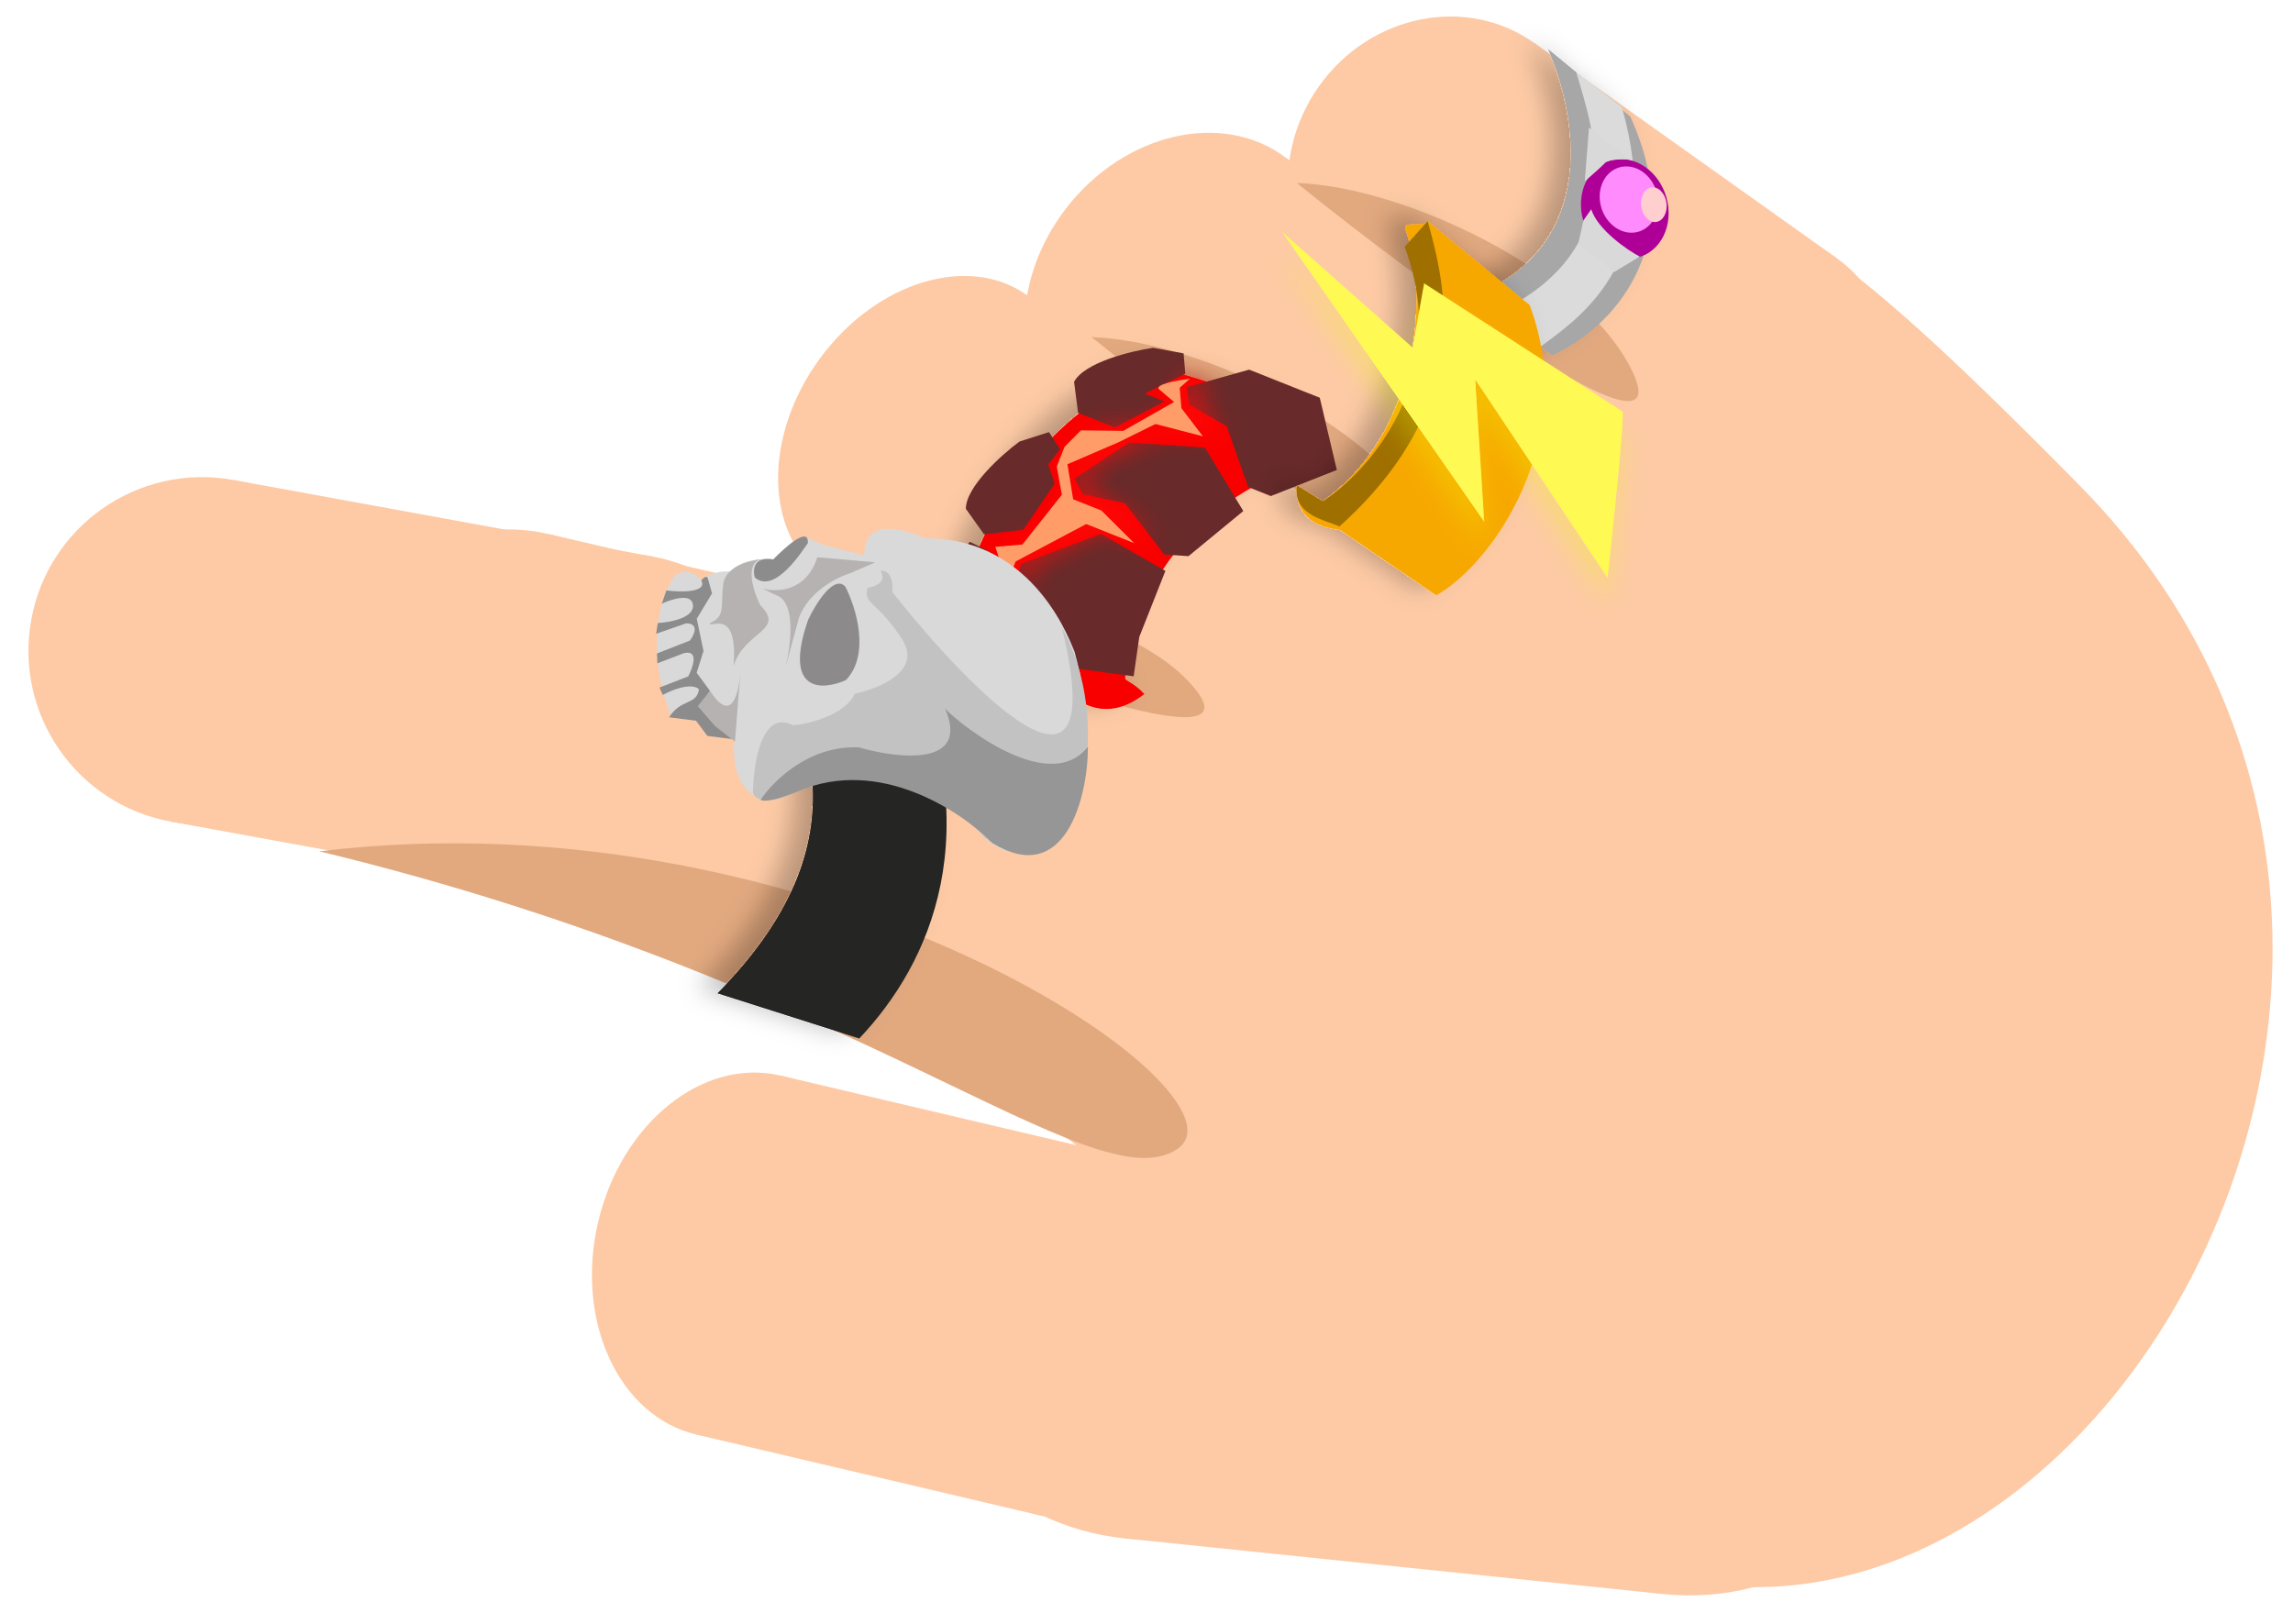
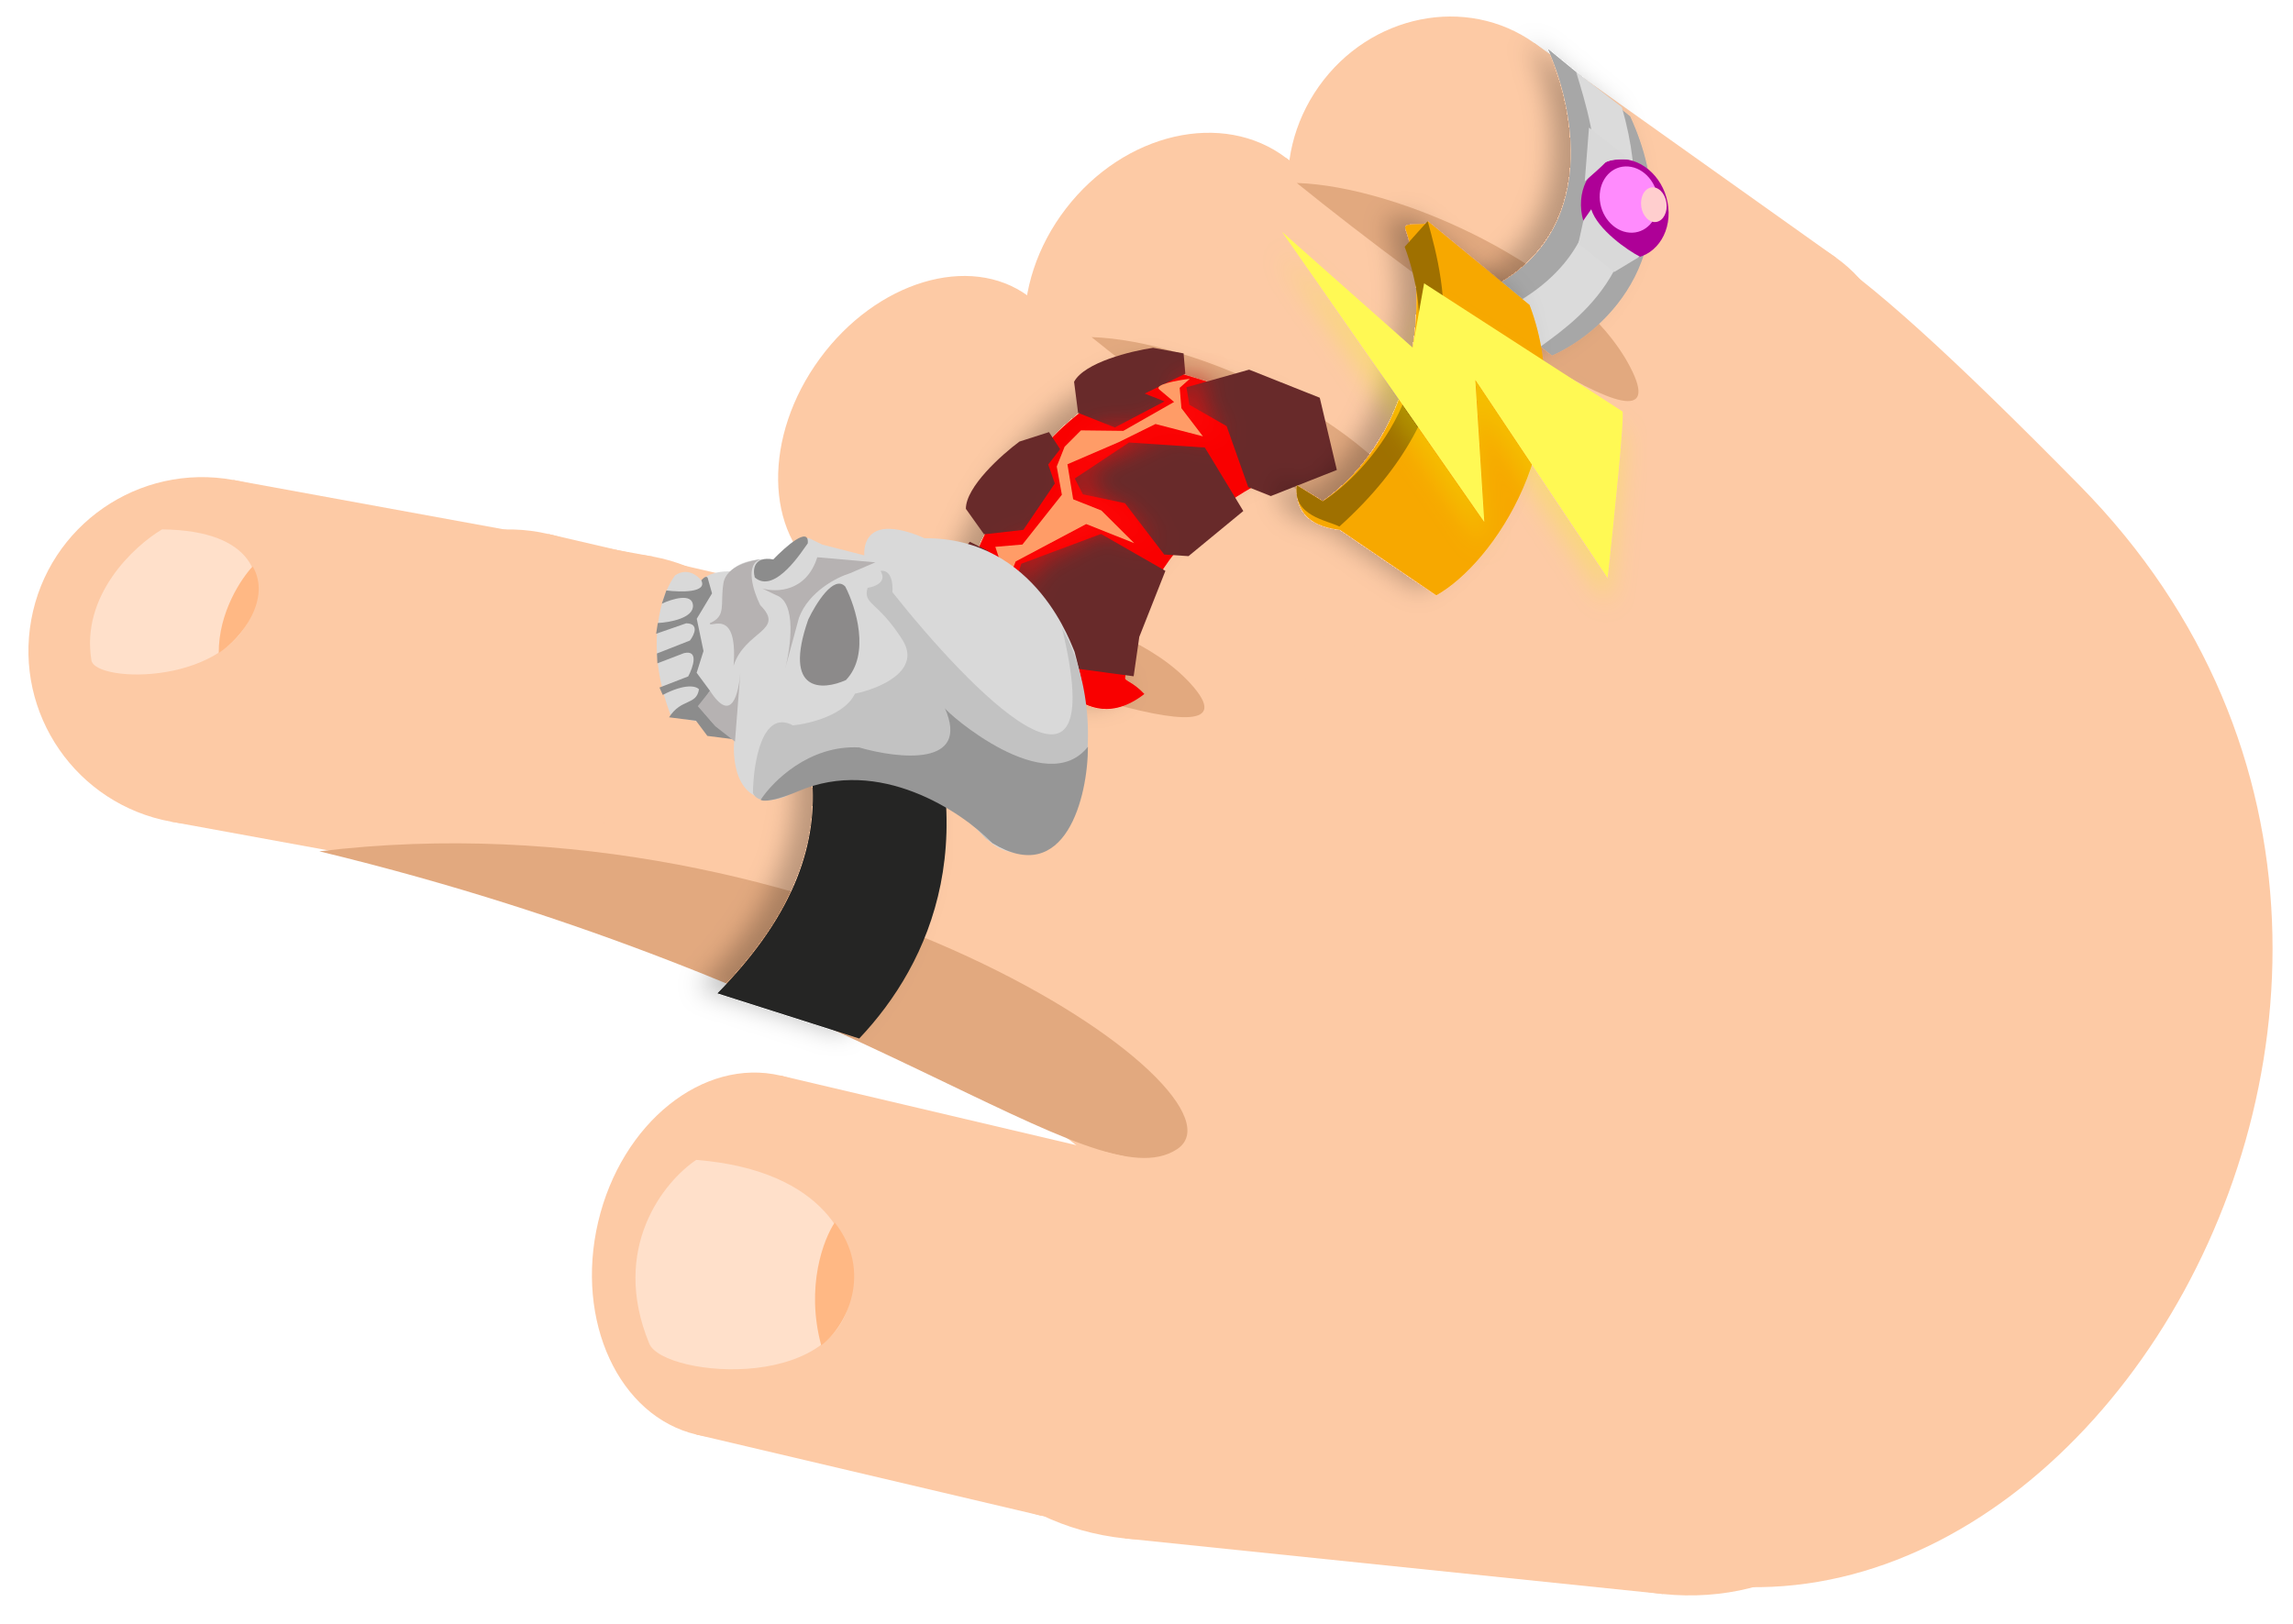
<svg xmlns="http://www.w3.org/2000/svg" width="377" height="267" viewBox="0 0 377 267" fill="none">
-   <mask id="mask0_181_199" style="mask-type:alpha" maskUnits="userSpaceOnUse" x="0" y="0" width="377" height="267">
+   <mask id="mask0_193_1802" style="mask-type:alpha" maskUnits="userSpaceOnUse" x="0" y="0" width="377" height="267">
    <rect width="377" height="267" fill="#D9D9D9" />
  </mask>
-   <g mask="url(#mask0_181_199)">
+   <g mask="url(#mask0_193_1802)">
    <path d="M341.893 79.806C257.346 -6.005 297 56.5 230.94 87.868C176.726 110.746 154.748 142.858 149.105 156.102C143.461 169.346 161.167 171.509 242.743 242.35C324.32 313.191 426.44 165.618 341.893 79.806Z" fill="#FDCAA5" />
    <circle cx="28.559" cy="28.559" r="28.559" transform="matrix(0.973957 0.226732 0.226732 -0.973957 49.3887 136.97)" fill="#FDCAA5" />
    <circle cx="28.559" cy="28.559" r="28.559" transform="matrix(0.973957 0.226732 0.226732 -0.973957 117.664 152.864)" fill="#FDCAA5" />
    <rect width="70.1" height="57.119" transform="matrix(0.973957 0.226732 0.226732 -0.973957 77.2041 143.445)" fill="#FDCAA5" />
    <circle cx="28.559" cy="28.559" r="28.559" transform="matrix(0.983723 0.179693 0.179693 -0.983723 0.0117188 129.988)" fill="#FDCAA5" />
    <circle cx="28.559" cy="28.559" r="28.559" transform="matrix(0.983723 0.179693 0.179693 -0.983723 68.9707 142.584)" fill="#FDCAA5" />
    <rect width="70.1" height="57.119" transform="matrix(0.983723 0.179693 0.179693 -0.983723 28.106 135.12)" fill="#FDCAA5" />
    <path d="M52.5 140C135 130 207.436 179.887 193.5 189C179.565 198.113 141.5 161.5 52.5 140Z" fill="#E2A97F" />
    <ellipse cx="21.527" cy="28.559" rx="21.527" ry="28.559" transform="matrix(0.806787 0.590842 0.590842 -0.806787 117.906 82.0264)" fill="#FDCAA5" />
    <ellipse cx="21.527" cy="28.559" rx="21.527" ry="28.559" transform="matrix(0.806787 0.590842 0.590842 -0.806787 160.536 113.246)" fill="#FDCAA5" />
    <rect width="52.839" height="57.119" transform="matrix(0.806787 0.590842 0.590842 -0.806787 135.274 94.7454)" fill="#FDCAA5" />
    <path d="M138 99.181C154.032 95.168 184.298 99.792 195.755 112.432C208.867 126.899 161.874 109.466 138 99.181Z" fill="#E2A97F" />
    <ellipse cx="23.645" cy="28.562" rx="23.645" ry="28.562" transform="matrix(0.795657 0.605747 0.609768 -0.79258 157.835 56.9413)" fill="#FDCAA5" />
    <ellipse cx="23.645" cy="28.562" rx="23.645" ry="28.562" transform="matrix(0.795657 0.605747 0.609768 -0.79258 204.013 92.0977)" fill="#FDCAA5" />
    <rect width="58.037" height="57.123" transform="matrix(0.795657 0.605747 0.609768 -0.79258 176.648 71.2642)" fill="#FDCAA5" />
    <ellipse cx="24.777" cy="26.339" rx="24.777" ry="26.339" transform="matrix(0.81477 0.579784 0.578386 -0.815763 201.613 35.6866)" fill="#FDCAA5" />
    <ellipse cx="24.777" cy="26.339" rx="24.777" ry="26.339" transform="matrix(0.814793 0.579752 0.578429 -0.815733 251.167 70.9459)" fill="#FDCAA5" />
    <rect width="60.817" height="52.678" transform="matrix(0.814793 0.579752 0.578429 -0.815733 221.801 50.0519)" fill="#FDCAA5" />
    <ellipse cx="36.225" cy="30.938" rx="36.225" ry="30.938" transform="matrix(0.994681 0.103008 0.0983038 -0.995157 148.938 249.269)" fill="#FDCAA5" />
    <ellipse cx="36.225" cy="30.938" rx="36.225" ry="30.938" transform="matrix(0.994697 0.10284 0.0986527 -0.995121 237.382 258.413)" fill="#FDCAA5" />
    <rect width="88.915" height="61.875" transform="matrix(0.994697 0.10284 0.0986527 -0.995121 184.972 252.995)" fill="#FDCAA5" />
    <ellipse cx="23.718" cy="30.318" rx="23.718" ry="30.318" transform="matrix(-0.973391 -0.229153 -0.228114 0.973635 208.101 195.653)" fill="#FDCAA5" />
    <ellipse cx="23.718" cy="30.318" rx="23.718" ry="30.318" transform="matrix(-0.973402 -0.229105 -0.228154 0.973625 151.432 182.315)" fill="#FDCAA5" />
    <rect width="58.218" height="60.636" transform="matrix(-0.973402 -0.229105 -0.228154 0.973625 185.013 190.219)" fill="#FDCAA5" />
    <path d="M179.465 55.437C196.5 55.962 225.757 69.41 234.24 85.624C243.949 104.18 200.963 72.825 179.465 55.437Z" fill="#E2A97F" />
    <path d="M213.207 30.09C230.242 30.615 259.499 44.064 267.983 60.278C277.692 78.834 234.706 47.478 213.207 30.09Z" fill="#E2A97F" />
  </g>
-   <g filter="url(#filter0_d_181_199)">
+   <g filter="url(#filter0_d_193_1802)">
    <path d="M242.579 48.555C263.141 40.093 259.225 18.648 254.469 8L268.036 19.136C278.066 41.087 264.308 54.418 255.175 58.462L242.579 48.555Z" fill="#A7A7A7" />
  </g>
  <path d="M246.008 51.503C268.631 40.968 262.073 21.555 259.127 11.808L266.654 17.621C273.714 42.201 260.607 51.693 253.331 56.963L253.192 57.064L246.008 51.503Z" fill="#DBDBDB" />
  <ellipse cx="7.231" cy="8.165" rx="7.231" ry="8.165" transform="matrix(-0.996814 -0.0797621 0.0164799 0.999864 274.209 26.7482)" fill="#AE0097" />
  <ellipse cx="4.816" cy="5.438" rx="4.816" ry="5.438" transform="matrix(-0.996814 -0.0797621 0.0164799 0.999864 272.521 27.764)" fill="#FF8BFD" />
  <ellipse cx="2.115" cy="2.851" rx="2.115" ry="2.851" transform="matrix(-0.996814 -0.0797621 0.0164799 0.999864 273.976 30.9786)" fill="#FFCECE" />
  <path d="M269.602 42.196L265.384 44.737L259.496 40.07L260.33 36.26L261.619 34.416C262.676 37.791 267.654 41.2 269.602 42.196Z" fill="#D9D9D9" />
  <path d="M260.556 29.829C261.603 28.914 263.748 27.01 263.955 26.715C264.471 26.198 266.84 26.171 267.96 26.222L261.253 20.982L260.556 29.829Z" fill="#D9D9D9" />
-   <g filter="url(#filter1_d_181_199)">
+   <g filter="url(#filter1_d_193_1802)">
    <path d="M156.673 106.639L177.415 115.468C177.395 114.822 181.713 119.169 188.15 114.126C186.328 112.181 184.943 111.967 184.987 111.51C186.949 90.872 203.179 79.447 215.527 76.173C216.817 75.831 212.153 67.466 213.262 67.292L191.934 60.752C168.362 66.519 156.6 95.104 156.673 106.639Z" fill="#F90000" />
  </g>
  <path d="M195.072 63.684L205.373 60.787L216.987 65.408L219.795 77.287L208.939 81.578L205.223 80.099L201.676 70.078L195.541 66.561L195.072 63.684Z" fill="#682A2A" />
  <path d="M194.597 58.114L194.882 61.456L188.203 64.718L191.455 66.012L183.292 70.298L177.253 67.895L176.593 62.79C178.296 59.593 185.962 57.728 189.582 57.195L194.597 58.114Z" fill="#682A2A" />
  <path d="M172.468 71.059L174.297 73.871L172.339 76.392L173.426 79.504L168.254 87.136L161.795 87.869L158.804 83.68C158.795 80.058 164.673 74.795 167.612 72.616L172.468 71.059Z" fill="#682A2A" />
  <path d="M159.458 89.1L162.461 90.596L162.052 93.763L164.568 95.893L163.981 105.094L158.787 109.001L154.084 106.908C152.239 103.791 154.635 96.274 156.064 92.905L159.458 89.1Z" fill="#682A2A" />
  <path d="M176.708 78.694L185.619 72.77L198.091 73.596L204.416 84.036L195.406 91.457L191.414 91.193L184.958 82.748L178.039 81.288L176.708 78.694Z" fill="#682A2A" />
  <path d="M164.776 102.618L167.921 92.703L181.019 87.806L191.607 93.88L187.315 104.735L186.386 111.215L173.616 109.498L167.196 104.243L164.776 102.618Z" fill="#682A2A" />
-   <g filter="url(#filter2_d_181_199)">
+   <g filter="url(#filter2_d_193_1802)">
    <path d="M190.616 64.064C189.649 63.248 193.553 62.542 195.626 62.29L193.958 63.779L194.243 67.121L197.78 71.757L189.977 69.729L183.947 72.711L175.505 76.348L176.444 82.103L181.09 83.951L186.485 89.326L178.587 86.184L166.992 92.333L164.959 97.444L164.859 93.637L163.645 89.925L168.101 89.546L174.585 81.363L173.741 76.722L175.035 73.47L177.723 70.773L184.686 70.853L193.034 66.102L190.616 64.064Z" fill="#FF9C67" />
  </g>
-   <g filter="url(#filter3_d_181_199)">
+   <g filter="url(#filter3_d_193_1802)">
    <path d="M117.934 163.356C144.425 136.507 130.871 116.151 124.198 101.275L148.68 106.47C162.732 136.998 153.024 158.381 141.268 170.786L117.934 163.356Z" fill="#252524" />
  </g>
  <path d="M151.99 88.515C170.583 88.344 176.345 106.705 176.674 107.182C184.423 135.767 169.201 145.08 162.246 137.957C147.61 122.967 134 127.085 129.025 131.017C121.393 133.151 120.318 125.621 120.734 121.589L116.423 120.764L114.658 118.635L110.347 117.81C105.751 105.923 108.862 97.4 110.992 94.625C112.946 93.288 114.68 94.618 115.303 95.45C116.619 94.058 119.072 93.895 120.134 93.988C121.741 91.974 125.478 91.822 127.146 91.998C128.933 90.072 131.757 88.841 132.946 88.466L135.196 89.56L142.104 91.33C142.104 91.33 141.741 87.978 144.615 87.153C147.489 86.327 151.99 88.515 151.99 88.515Z" fill="#D9D9D9" />
  <path d="M139.085 111.835C143.149 107.58 140.709 99.819 138.98 96.47C137.125 94.44 134.139 99.245 132.878 101.902C128.663 114.001 135.26 113.565 139.085 111.835Z" fill="#8C8A8A" />
  <path d="M117.069 97.579L116.342 95.002C116.079 94.621 115.54 95.142 115.303 95.45C116.342 97.479 111.904 97.397 109.555 97.102L108.81 99.28C110.467 98.497 113.81 97.455 113.935 99.548C114.059 101.641 110.131 102.357 108.152 102.453L107.874 104.223L112.826 102.502C115.014 102.55 114.141 104.412 113.431 105.337L108.012 107.466L108.081 109.087L112.462 107.406C114.941 106.833 113.956 109.72 113.153 111.235L108.427 113.066L108.963 114.279C112.758 112.313 114.515 112.85 114.919 113.364C114.503 116.019 112.027 114.816 110.001 117.959L114.433 118.526L116.302 121.022L120.734 121.589L117.272 118.953L114.953 116.238L116.736 113.612L114.538 110.638L115.664 107.058L114.557 101.756L117.069 97.579Z" fill="#8C8C8C" />
  <path d="M124.098 94.962C127.439 97.856 132.097 90.277 132.807 89.352C133.071 86.431 129.143 89.899 127.146 91.998C123.877 91.425 123.752 93.735 124.098 94.962Z" fill="#8C8C8C" />
  <path d="M130.377 119.29C125.254 116.546 123.855 125.541 123.796 130.381C124.475 132.235 127.565 131.578 129.025 131.017C143.486 122.804 157.048 132.149 162.021 137.848C170.607 144.054 175.744 136.474 177.24 131.909C181.162 118.827 177.123 107.401 174.614 103.323C182.876 137.57 159.579 113.586 146.725 97.387C146.906 94.172 145.496 93.72 144.769 93.896C145.905 95.718 143.822 96.505 142.639 96.671C141.877 99.476 144.18 98.69 148.333 105.155C151.656 110.327 144.535 113.259 140.558 114.078C138.909 117.595 133.084 119.018 130.377 119.29Z" fill="#C2C2C2" />
  <path d="M121.723 110.638L120.838 121.957L117.601 119.431L114.728 116.129L116.736 113.612C120.323 119.166 121.44 113.993 121.723 110.638Z" fill="#B6B2B2" />
  <path d="M125.152 91.939C125.364 91.903 125.506 91.879 125.552 91.859C125.41 91.877 125.277 91.904 125.152 91.939C123.773 92.17 119.419 92.879 118.938 95.947C118.383 99.488 119.474 101.288 116.703 102.482C116.599 103.49 121.344 99.657 120.615 109.464C122.486 103.705 129.213 103.736 124.997 99.527C123.86 97.253 122.389 92.704 125.152 91.939Z" fill="#B6B2B2" />
  <path d="M131.358 101.603C132.937 97.292 137.624 94.915 139.77 94.265L143.923 92.475L134.371 91.641C132.57 97.367 127.598 97.447 125.337 96.771L127.587 97.865C131.02 99.026 130.008 106.448 129.072 110.014L131.358 101.603Z" fill="#B6B2B2" />
  <path d="M141.252 122.917C133.057 122.489 127.038 128.493 125.054 131.548C126.133 132.073 129.634 130.812 131.249 130.116C144.54 124.389 158.059 133.415 163.157 138.644C175.172 146.008 178.871 131.047 178.873 122.795C172.018 131.525 155.664 117.226 155.34 116.434C159.629 126.137 147.736 124.799 141.252 122.917Z" fill="#969696" />
-   <g filter="url(#filter4_d_181_199)">
+   <g filter="url(#filter4_d_193_1802)">
    <path d="M236.15 97.896L220.417 87.211C220.95 86.932 212.681 87.374 213.226 79.82L217.482 82.443C233.071 71.411 235.18 49.118 231.059 37.552C230.629 36.344 235.196 37.346 234.729 36.362L251.489 50.146C259.747 72.004 245.504 92.683 236.15 97.896Z" fill="#F7A800" />
  </g>
  <path d="M220.212 86.591C242.648 66.394 237.716 47.08 234.729 36.362L230.95 40.587C239.035 62.536 224.642 77.816 217.483 82.443L213.226 79.82C212.461 84.871 218.294 85.574 220.212 86.591Z" fill="#9F7000" />
-   <g filter="url(#filter5_d_181_199)">
+   <g filter="url(#filter5_d_193_1802)">
    <path d="M264.321 95.076C265.289 86.292 267.131 68.512 266.759 67.667L234.143 46.593L232.249 57.151L210.773 38.113L244.044 85.865L242.569 62.491L264.321 95.076Z" fill="#FFF954" />
  </g>
+   <path d="M15.032 108.583C13.264 97.913 22.036 89.788 26.643 87.059C42.293 87.221 43.211 95.593 41.714 99.758C38.264 112.831 15.665 112.407 15.032 108.583Z" fill="#FFE0CA" />
+   <path d="M41.546 93.146C39.662 95.129 35.909 100.753 35.967 107.388C39.754 104.939 44.669 98.464 41.546 93.146Z" fill="#FFB884" />
+   <path d="M106.754 220.968C100.259 205.26 109.195 194.273 114.475 190.744C136.009 192.488 140.46 204.768 139.995 210.689C140.247 229.393 109.081 226.598 106.754 220.968Z" fill="#FFE0CA" />
+   <path d="M137.244 201.045C135.415 203.75 132.411 211.578 135.02 221.246C139.282 218.044 143.556 209.089 137.244 201.045Z" fill="#FFB884" />
  <defs>
-     <filter id="filter0_d_181_199" x="235.579" y="3" width="36.963" height="58.462" filterUnits="userSpaceOnUse" color-interpolation-filters="sRGB">
+     <filter id="filter0_d_193_1802" x="235.579" y="3" width="36.963" height="58.462" filterUnits="userSpaceOnUse" color-interpolation-filters="sRGB">
      <feFlood flood-opacity="0" result="BackgroundImageFix" />
      <feColorMatrix in="SourceAlpha" type="matrix" values="0 0 0 0 0 0 0 0 0 0 0 0 0 0 0 0 0 0 127 0" result="hardAlpha" />
      <feOffset dx="-3" dy="-1" />
      <feGaussianBlur stdDeviation="2" />
      <feComposite in2="hardAlpha" operator="out" />
      <feColorMatrix type="matrix" values="0 0 0 0 0 0 0 0 0 0 0 0 0 0 0 0 0 0 0.25 0" />
-       <feBlend mode="normal" in2="BackgroundImageFix" result="effect1_dropShadow_181_199" />
-       <feBlend mode="normal" in="SourceGraphic" in2="effect1_dropShadow_181_199" result="shape" />
+       <feBlend mode="normal" in2="BackgroundImageFix" result="effect1_dropShadow_193_1802" />
+       <feBlend mode="normal" in="SourceGraphic" in2="effect1_dropShadow_193_1802" result="shape" />
    </filter>
-     <filter id="filter1_d_181_199" x="149.673" y="55.752" width="67.082" height="63.844" filterUnits="userSpaceOnUse" color-interpolation-filters="sRGB">
+     <filter id="filter1_d_193_1802" x="149.673" y="55.752" width="67.082" height="63.844" filterUnits="userSpaceOnUse" color-interpolation-filters="sRGB">
      <feFlood flood-opacity="0" result="BackgroundImageFix" />
      <feColorMatrix in="SourceAlpha" type="matrix" values="0 0 0 0 0 0 0 0 0 0 0 0 0 0 0 0 0 0 127 0" result="hardAlpha" />
      <feOffset dx="-3" dy="-1" />
      <feGaussianBlur stdDeviation="2" />
      <feComposite in2="hardAlpha" operator="out" />
      <feColorMatrix type="matrix" values="0 0 0 0 0 0 0 0 0 0 0 0 0 0 0 0 0 0 0.25 0" />
-       <feBlend mode="normal" in2="BackgroundImageFix" result="effect1_dropShadow_181_199" />
-       <feBlend mode="normal" in="SourceGraphic" in2="effect1_dropShadow_181_199" result="shape" />
+       <feBlend mode="normal" in2="BackgroundImageFix" result="effect1_dropShadow_193_1802" />
+       <feBlend mode="normal" in="SourceGraphic" in2="effect1_dropShadow_193_1802" result="shape" />
    </filter>
-     <filter id="filter2_d_181_199" x="162.545" y="58.19" width="42.335" height="43.353" filterUnits="userSpaceOnUse" color-interpolation-filters="sRGB">
+     <filter id="filter2_d_193_1802" x="162.545" y="58.19" width="42.335" height="43.353" filterUnits="userSpaceOnUse" color-interpolation-filters="sRGB">
      <feFlood flood-opacity="0" result="BackgroundImageFix" />
      <feColorMatrix in="SourceAlpha" type="matrix" values="0 0 0 0 0 0 0 0 0 0 0 0 0 0 0 0 0 0 127 0" result="hardAlpha" />
      <feOffset dx="3" />
      <feGaussianBlur stdDeviation="2.05" />
      <feComposite in2="hardAlpha" operator="out" />
      <feColorMatrix type="matrix" values="0 0 0 0 1 0 0 0 0 0.042 0 0 0 0 0.042 0 0 0 0.86 0" />
-       <feBlend mode="normal" in2="BackgroundImageFix" result="effect1_dropShadow_181_199" />
-       <feBlend mode="normal" in="SourceGraphic" in2="effect1_dropShadow_181_199" result="shape" />
+       <feBlend mode="normal" in2="BackgroundImageFix" result="effect1_dropShadow_193_1802" />
+       <feBlend mode="normal" in="SourceGraphic" in2="effect1_dropShadow_193_1802" result="shape" />
    </filter>
-     <filter id="filter3_d_181_199" x="110.934" y="96.275" width="45.7" height="77.511" filterUnits="userSpaceOnUse" color-interpolation-filters="sRGB">
+     <filter id="filter3_d_193_1802" x="110.934" y="96.275" width="45.7" height="77.511" filterUnits="userSpaceOnUse" color-interpolation-filters="sRGB">
      <feFlood flood-opacity="0" result="BackgroundImageFix" />
      <feColorMatrix in="SourceAlpha" type="matrix" values="0 0 0 0 0 0 0 0 0 0 0 0 0 0 0 0 0 0 127 0" result="hardAlpha" />
      <feOffset dx="-3" dy="-1" />
      <feGaussianBlur stdDeviation="2" />
      <feComposite in2="hardAlpha" operator="out" />
      <feColorMatrix type="matrix" values="0 0 0 0 0 0 0 0 0 0 0 0 0 0 0 0 0 0 0.25 0" />
-       <feBlend mode="normal" in2="BackgroundImageFix" result="effect1_dropShadow_181_199" />
-       <feBlend mode="normal" in="SourceGraphic" in2="effect1_dropShadow_181_199" result="shape" />
+       <feBlend mode="normal" in2="BackgroundImageFix" result="effect1_dropShadow_193_1802" />
+       <feBlend mode="normal" in="SourceGraphic" in2="effect1_dropShadow_193_1802" result="shape" />
    </filter>
-     <filter id="filter4_d_181_199" x="206.2" y="31.362" width="48.768" height="69.534" filterUnits="userSpaceOnUse" color-interpolation-filters="sRGB">
+     <filter id="filter4_d_193_1802" x="206.2" y="31.362" width="48.768" height="69.534" filterUnits="userSpaceOnUse" color-interpolation-filters="sRGB">
      <feFlood flood-opacity="0" result="BackgroundImageFix" />
      <feColorMatrix in="SourceAlpha" type="matrix" values="0 0 0 0 0 0 0 0 0 0 0 0 0 0 0 0 0 0 127 0" result="hardAlpha" />
      <feOffset dx="-3" dy="-1" />
      <feGaussianBlur stdDeviation="2" />
      <feComposite in2="hardAlpha" operator="out" />
      <feColorMatrix type="matrix" values="0 0 0 0 0 0 0 0 0 0 0 0 0 0 0 0 0 0 0.25 0" />
-       <feBlend mode="normal" in2="BackgroundImageFix" result="effect1_dropShadow_181_199" />
-       <feBlend mode="normal" in="SourceGraphic" in2="effect1_dropShadow_181_199" result="shape" />
+       <feBlend mode="normal" in2="BackgroundImageFix" result="effect1_dropShadow_193_1802" />
+       <feBlend mode="normal" in="SourceGraphic" in2="effect1_dropShadow_193_1802" result="shape" />
    </filter>
-     <filter id="filter5_d_181_199" x="206.773" y="38.113" width="64.035" height="64.963" filterUnits="userSpaceOnUse" color-interpolation-filters="sRGB">
+     <filter id="filter5_d_193_1802" x="206.773" y="38.113" width="64.035" height="64.963" filterUnits="userSpaceOnUse" color-interpolation-filters="sRGB">
      <feFlood flood-opacity="0" result="BackgroundImageFix" />
      <feColorMatrix in="SourceAlpha" type="matrix" values="0 0 0 0 0 0 0 0 0 0 0 0 0 0 0 0 0 0 127 0" result="hardAlpha" />
      <feOffset dy="4" />
      <feGaussianBlur stdDeviation="2" />
      <feComposite in2="hardAlpha" operator="out" />
      <feColorMatrix type="matrix" values="0 0 0 0 0.933 0 0 0 0 1 0 0 0 0 0 0 0 0 0.25 0" />
-       <feBlend mode="normal" in2="BackgroundImageFix" result="effect1_dropShadow_181_199" />
-       <feBlend mode="normal" in="SourceGraphic" in2="effect1_dropShadow_181_199" result="shape" />
+       <feBlend mode="normal" in2="BackgroundImageFix" result="effect1_dropShadow_193_1802" />
+       <feBlend mode="normal" in="SourceGraphic" in2="effect1_dropShadow_193_1802" result="shape" />
    </filter>
  </defs>
</svg>
